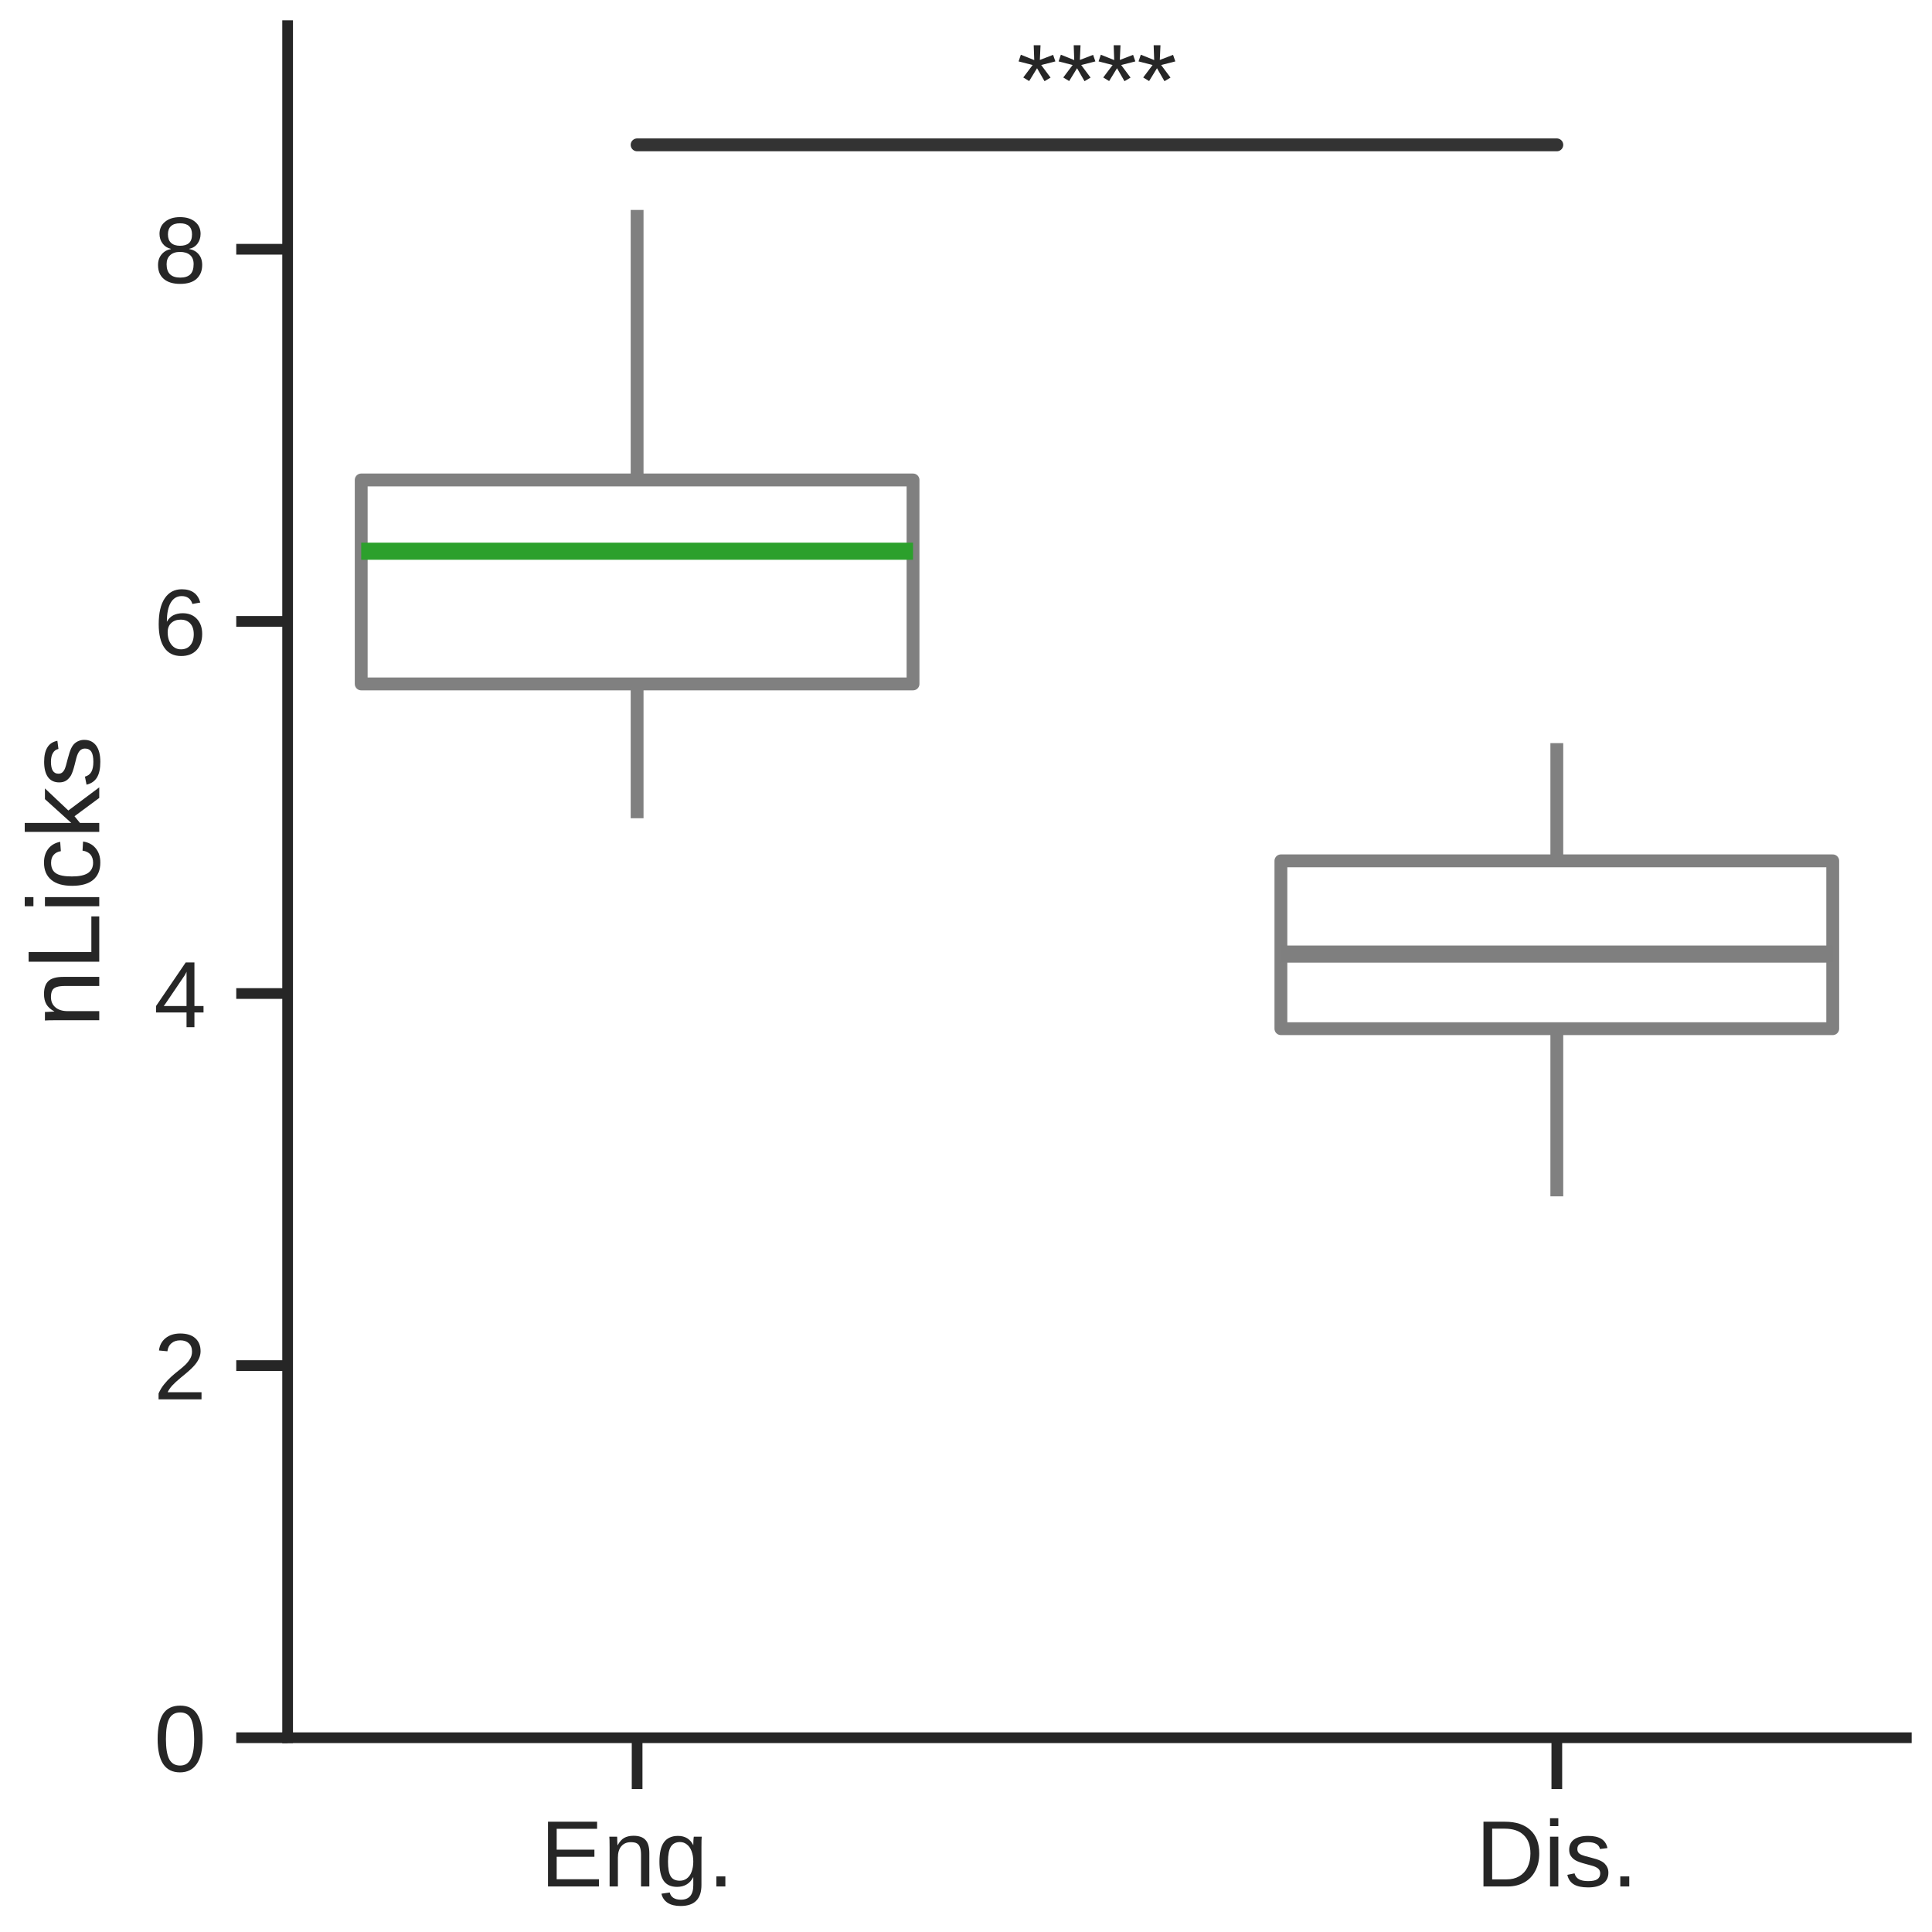
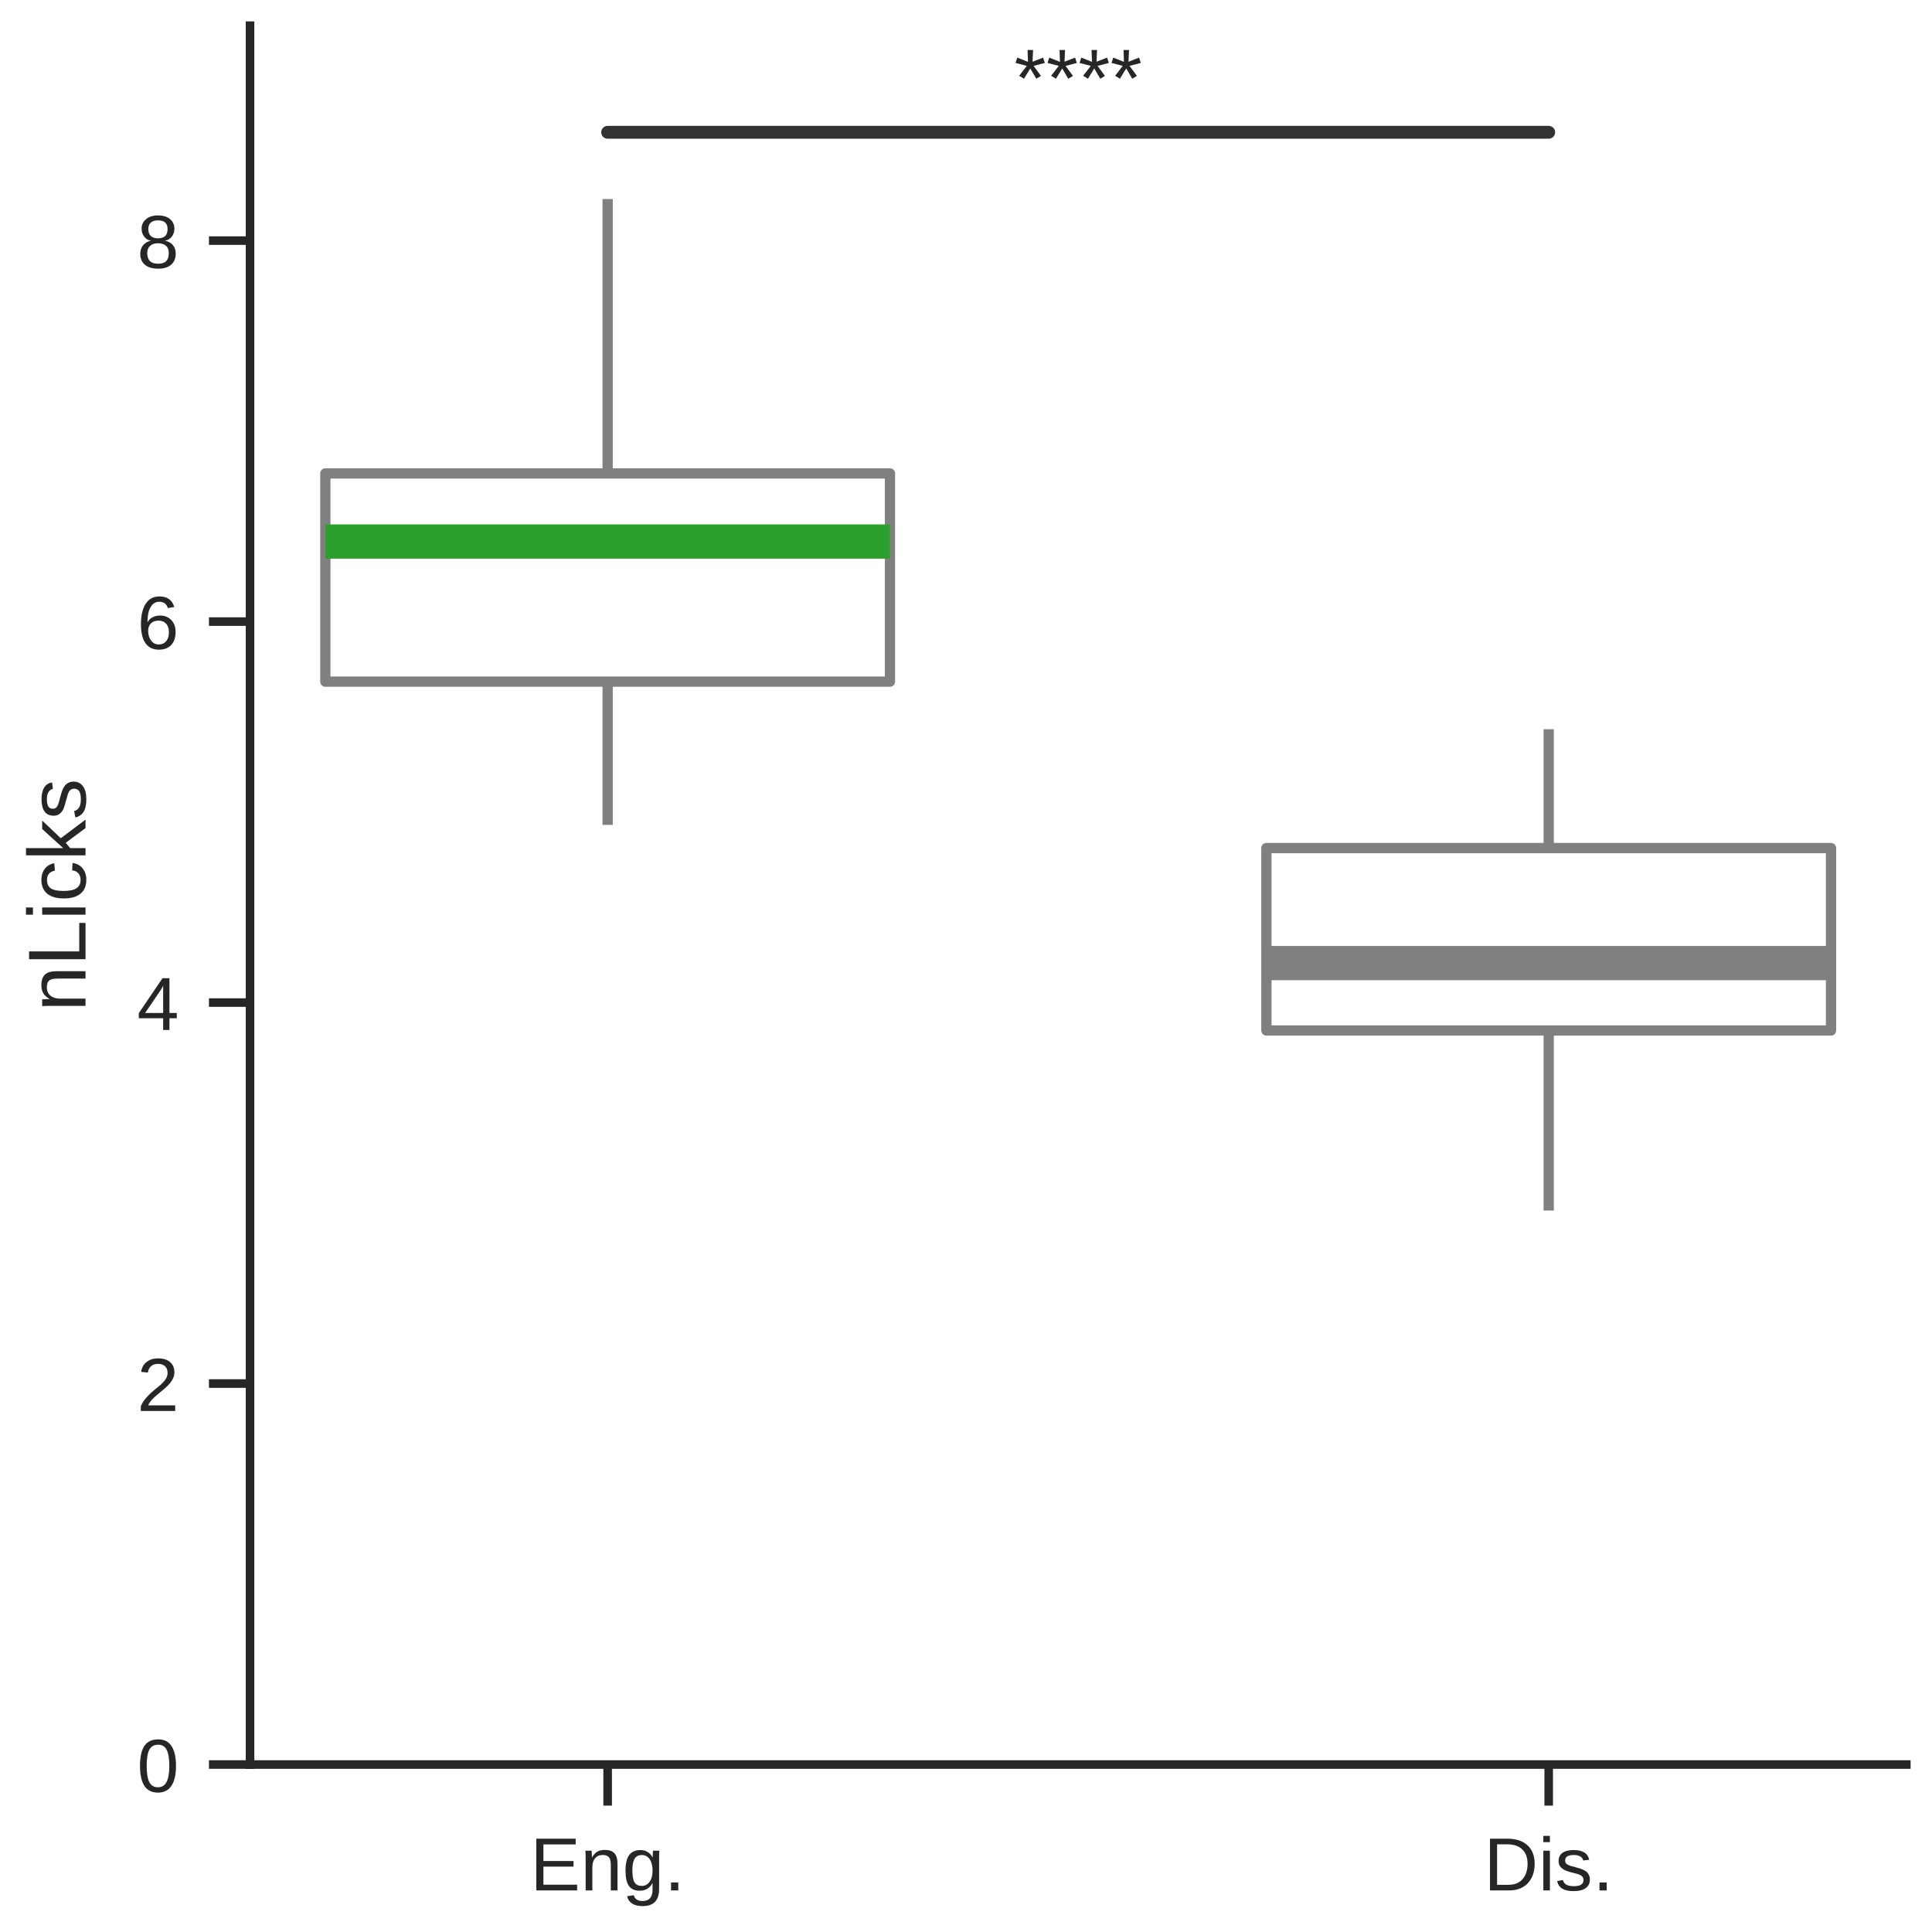
<svg xmlns="http://www.w3.org/2000/svg" xmlns:xlink="http://www.w3.org/1999/xlink" width="225.638pt" height="225.638pt" viewBox="0 0 225.638 225.638" version="1.1">
  <defs>
    <style type="text/css">*{stroke-linejoin: round; stroke-linecap: butt}</style>
  </defs>
  <g id="figure_1">
    <g id="patch_1">
      <path d="M 0 225.638  L 225.638 225.638  L 225.638 0  L 0 0  z " style="fill: #ffffff" />
    </g>
    <g id="axes_1">
      <g id="patch_2">
-         <path d="M 33.592 202.949  L 222.638 202.949  L 222.638 3  L 33.592 3  z " style="fill: #ffffff" />
+         <path d="M 29.203 206.079  L 222.638 206.079  L 222.638 3  L 29.203 3  z " style="fill: #ffffff" />
      </g>
      <g id="matplotlib.axis_1">
        <g id="xtick_1">
          <g id="line2d_1">
            <defs>
-               <path id="m067d4cb074" d="M 0 0  L 0 6  " style="stroke: #262626; stroke-width: 1.25" />
+               <path id="m09e7a3d644" d="M 0 0  L 0 4.8  " style="stroke: #262626" />
            </defs>
            <g>
-               <use xlink:href="#m067d4cb074" x="74.408" y="202.949" style="fill: #262626; stroke: #262626; stroke-width: 1.25" />
+               <use xlink:href="#m09e7a3d644" x="70.967" y="206.079" style="fill: #262626; stroke: #262626" />
            </g>
          </g>
          <g id="text_1">
-             <text style="font-size: 11px; font-family: 'Arial', 'DejaVu Sans', 'Liberation Sans', 'Bitstream Vera Sans', sans-serif; text-anchor: middle; fill: #262626" x="74.408" y="220.322" transform="rotate(-0 74.40838 220.3224)">Eng.</text>
+             <text style="font-size: 8.8px; font-family: 'Arial', 'DejaVu Sans', 'Liberation Sans', 'Bitstream Vera Sans', sans-serif; text-anchor: middle; fill: #262626" x="70.967" y="220.785" transform="rotate(-0 70.96747 220.7854)">Eng.</text>
          </g>
        </g>
        <g id="xtick_2">
          <g id="line2d_2">
            <g>
-               <use xlink:href="#m067d4cb074" x="181.821" y="202.949" style="fill: #262626; stroke: #262626; stroke-width: 1.25" />
+               <use xlink:href="#m09e7a3d644" x="180.873" y="206.079" style="fill: #262626; stroke: #262626" />
            </g>
          </g>
          <g id="text_2">
-             <text style="font-size: 11px; font-family: 'Arial', 'DejaVu Sans', 'Liberation Sans', 'Bitstream Vera Sans', sans-serif; text-anchor: middle; fill: #262626" x="181.821" y="220.322" transform="rotate(-0 181.8208 220.3224)">Dis.</text>
+             <text style="font-size: 8.8px; font-family: 'Arial', 'DejaVu Sans', 'Liberation Sans', 'Bitstream Vera Sans', sans-serif; text-anchor: middle; fill: #262626" x="180.873" y="220.785" transform="rotate(-0 180.8733 220.7854)">Dis.</text>
          </g>
        </g>
      </g>
      <g id="matplotlib.axis_2">
        <g id="ytick_1">
          <g id="line2d_3">
            <defs>
-               <path id="md5f913be3e" d="M 0 0  L -6 0  " style="stroke: #262626; stroke-width: 1.25" />
+               <path id="m64cd032280" d="M 0 0  L -4.8 0  " style="stroke: #262626" />
            </defs>
            <g>
-               <use xlink:href="#md5f913be3e" x="33.592" y="202.949" style="fill: #262626; stroke: #262626; stroke-width: 1.25" />
+               <use xlink:href="#m64cd032280" x="29.203" y="206.079" style="fill: #262626; stroke: #262626" />
            </g>
          </g>
          <g id="text_3">
-             <text style="font-size: 11px; font-family: 'Arial', 'DejaVu Sans', 'Liberation Sans', 'Bitstream Vera Sans', sans-serif; text-anchor: end; fill: #262626" x="24.092" y="206.886" transform="rotate(-0 24.09165 206.8856)">0</text>
+             <text style="font-size: 8.8px; font-family: 'Arial', 'DejaVu Sans', 'Liberation Sans', 'Bitstream Vera Sans', sans-serif; text-anchor: end; fill: #262626" x="20.903" y="209.282" transform="rotate(-0 20.90324 209.2821)">0</text>
          </g>
        </g>
        <g id="ytick_2">
          <g id="line2d_4">
            <g>
-               <use xlink:href="#md5f913be3e" x="33.592" y="159.489" style="fill: #262626; stroke: #262626; stroke-width: 1.25" />
+               <use xlink:href="#m64cd032280" x="29.203" y="161.584" style="fill: #262626; stroke: #262626" />
            </g>
          </g>
          <g id="text_4">
-             <text style="font-size: 11px; font-family: 'Arial', 'DejaVu Sans', 'Liberation Sans', 'Bitstream Vera Sans', sans-serif; text-anchor: end; fill: #262626" x="24.092" y="163.426" transform="rotate(-0 24.09165 163.426)">2</text>
+             <text style="font-size: 8.8px; font-family: 'Arial', 'DejaVu Sans', 'Liberation Sans', 'Bitstream Vera Sans', sans-serif; text-anchor: end; fill: #262626" x="20.903" y="164.787" transform="rotate(-0 20.90324 164.7872)">2</text>
          </g>
        </g>
        <g id="ytick_3">
          <g id="line2d_5">
            <g>
-               <use xlink:href="#md5f913be3e" x="33.592" y="116.03" style="fill: #262626; stroke: #262626; stroke-width: 1.25" />
+               <use xlink:href="#m64cd032280" x="29.203" y="117.089" style="fill: #262626; stroke: #262626" />
            </g>
          </g>
          <g id="text_5">
-             <text style="font-size: 11px; font-family: 'Arial', 'DejaVu Sans', 'Liberation Sans', 'Bitstream Vera Sans', sans-serif; text-anchor: end; fill: #262626" x="24.092" y="119.966" transform="rotate(-0 24.09165 119.9664)">4</text>
+             <text style="font-size: 8.8px; font-family: 'Arial', 'DejaVu Sans', 'Liberation Sans', 'Bitstream Vera Sans', sans-serif; text-anchor: end; fill: #262626" x="20.903" y="120.292" transform="rotate(-0 20.90324 120.2923)">4</text>
          </g>
        </g>
        <g id="ytick_4">
          <g id="line2d_6">
            <g>
-               <use xlink:href="#md5f913be3e" x="33.592" y="72.57" style="fill: #262626; stroke: #262626; stroke-width: 1.25" />
+               <use xlink:href="#m64cd032280" x="29.203" y="72.594" style="fill: #262626; stroke: #262626" />
            </g>
          </g>
          <g id="text_6">
-             <text style="font-size: 11px; font-family: 'Arial', 'DejaVu Sans', 'Liberation Sans', 'Bitstream Vera Sans', sans-serif; text-anchor: end; fill: #262626" x="24.092" y="76.507" transform="rotate(-0 24.09165 76.5068)">6</text>
+             <text style="font-size: 8.8px; font-family: 'Arial', 'DejaVu Sans', 'Liberation Sans', 'Bitstream Vera Sans', sans-serif; text-anchor: end; fill: #262626" x="20.903" y="75.797" transform="rotate(-0 20.90324 75.79734)">6</text>
          </g>
        </g>
        <g id="ytick_5">
          <g id="line2d_7">
            <g>
-               <use xlink:href="#md5f913be3e" x="33.592" y="29.11" style="fill: #262626; stroke: #262626; stroke-width: 1.25" />
+               <use xlink:href="#m64cd032280" x="29.203" y="28.099" style="fill: #262626; stroke: #262626" />
            </g>
          </g>
          <g id="text_7">
-             <text style="font-size: 11px; font-family: 'Arial', 'DejaVu Sans', 'Liberation Sans', 'Bitstream Vera Sans', sans-serif; text-anchor: end; fill: #262626" x="24.092" y="33.047" transform="rotate(-0 24.09165 33.0472)">8</text>
+             <text style="font-size: 8.8px; font-family: 'Arial', 'DejaVu Sans', 'Liberation Sans', 'Bitstream Vera Sans', sans-serif; text-anchor: end; fill: #262626" x="20.903" y="31.302" transform="rotate(-0 20.90324 31.30242)">8</text>
          </g>
        </g>
        <g id="text_8">
-           <text style="font-size: 12px; font-family: 'Arial', 'DejaVu Sans', 'Liberation Sans', 'Bitstream Vera Sans', sans-serif; text-anchor: middle; fill: #262626" x="11.59" y="102.975" transform="rotate(-90 11.58962 102.9745)">nLicks</text>
+           <text style="font-size: 9.6px; font-family: 'Arial', 'DejaVu Sans', 'Liberation Sans', 'Bitstream Vera Sans', sans-serif; text-anchor: middle; fill: #262626" x="9.989" y="104.54" transform="rotate(-90 9.989303 104.5395)">nLicks</text>
        </g>
      </g>
      <g id="line2d_8">
-         <path d="M 42.185 79.875  L 106.632 79.875  L 106.632 56.054  L 42.185 56.054  L 42.185 79.875  " clip-path="url(#p678a019451)" style="fill: none; stroke: #808080; stroke-width: 1.5; stroke-linecap: round" />
+         <path d="M 37.996 79.608  L 103.939 79.608  L 103.939 55.292  L 37.996 55.292  L 37.996 79.608  " clip-path="url(#pd74d000a9c)" style="fill: none; stroke: #808080; stroke-width: 1.2; stroke-linecap: round" />
      </g>
      <g id="line2d_9">
-         <path d="M 74.408 79.875  L 74.408 95.565  " clip-path="url(#p678a019451)" style="fill: none; stroke: #808080; stroke-width: 1.5" />
+         <path d="M 70.967 79.608  L 70.967 96.337  " clip-path="url(#pd74d000a9c)" style="fill: none; stroke: #808080; stroke-width: 1.2" />
      </g>
      <g id="line2d_10">
-         <path d="M 74.408 56.054  L 74.408 24.521  " clip-path="url(#p678a019451)" style="fill: none; stroke: #808080; stroke-width: 1.5" />
+         <path d="M 70.967 55.292  L 70.967 23.245  " clip-path="url(#pd74d000a9c)" style="fill: none; stroke: #808080; stroke-width: 1.2" />
      </g>
      <g id="line2d_11">
-         <path d="M 149.597 120.137  L 214.045 120.137  L 214.045 100.538  L 149.597 100.538  L 149.597 120.137  " clip-path="url(#p678a019451)" style="fill: none; stroke: #808080; stroke-width: 1.5; stroke-linecap: round" />
+         <path d="M 147.902 120.349  L 213.845 120.349  L 213.845 99.045  L 147.902 99.045  L 147.902 120.349  " clip-path="url(#pd74d000a9c)" style="fill: none; stroke: #808080; stroke-width: 1.2; stroke-linecap: round" />
      </g>
      <g id="line2d_12">
-         <path d="M 181.821 120.137  L 181.821 139.722  " clip-path="url(#p678a019451)" style="fill: none; stroke: #808080; stroke-width: 1.5" />
+         <path d="M 180.873 120.349  L 180.873 141.377  " clip-path="url(#pd74d000a9c)" style="fill: none; stroke: #808080; stroke-width: 1.2" />
      </g>
      <g id="line2d_13">
-         <path d="M 181.821 100.538  L 181.821 86.789  " clip-path="url(#p678a019451)" style="fill: none; stroke: #808080; stroke-width: 1.5" />
+         <path d="M 180.873 99.045  L 180.873 85.162  " clip-path="url(#pd74d000a9c)" style="fill: none; stroke: #808080; stroke-width: 1.2" />
      </g>
      <g id="line2d_14">
-         <path d="M 74.408 16.918  L 74.408 16.918  L 181.821 16.918  L 181.821 16.918  " style="fill: none; stroke: #333333; stroke-width: 1.5; stroke-linecap: round" />
+         <path d="M 70.967 15.449  L 70.967 15.449  L 180.873 15.449  L 180.873 15.449  " style="fill: none; stroke: #333333; stroke-width: 1.5; stroke-linecap: round" />
      </g>
      <g id="line2d_15">
-         <path d="M 42.185 64.376  L 106.632 64.376  " clip-path="url(#p678a019451)" style="fill: none; stroke: #2ca02c; stroke-width: 2" />
+         <path d="M 37.996 63.249  L 103.939 63.249  " clip-path="url(#pd74d000a9c)" style="fill: none; stroke: #2ca02c; stroke-width: 4" />
      </g>
      <g id="line2d_16">
-         <path d="M 149.597 111.43  L 214.045 111.43  " clip-path="url(#p678a019451)" style="fill: none; stroke: #7f7f7f; stroke-width: 2" />
+         <path d="M 147.902 112.478  L 213.845 112.478  " clip-path="url(#pd74d000a9c)" style="fill: none; stroke: #7f7f7f; stroke-width: 4" />
      </g>
      <g id="patch_3">
-         <path d="M 33.592 202.949  L 33.592 3  " style="fill: none; stroke: #262626; stroke-width: 1.25; stroke-linejoin: miter; stroke-linecap: square" />
+         <path d="M 29.203 206.079  L 29.203 3  " style="fill: none; stroke: #262626; stroke-linejoin: miter; stroke-linecap: square" />
      </g>
      <g id="patch_4">
-         <path d="M 33.592 202.949  L 222.638 202.949  " style="fill: none; stroke: #262626; stroke-width: 1.25; stroke-linejoin: miter; stroke-linecap: square" />
+         <path d="M 29.203 206.079  L 222.638 206.079  " style="fill: none; stroke: #262626; stroke-linejoin: miter; stroke-linecap: square" />
      </g>
      <g id="text_9">
-         <text style="font-size: 12px; font-family: 'Arial', 'DejaVu Sans', 'Liberation Sans', 'Bitstream Vera Sans', sans-serif; text-anchor: middle; fill: #262626" x="128.115" y="13.533" transform="rotate(-0 128.1146 13.53302)">****</text>
+         <text style="font-size: 9.6px; font-family: 'Arial', 'DejaVu Sans', 'Liberation Sans', 'Bitstream Vera Sans', sans-serif; text-anchor: middle; fill: #262626" x="125.92" y="12.428" transform="rotate(-0 125.9204 12.42841)">****</text>
      </g>
    </g>
  </g>
  <defs>
-     <clipPath id="p678a019451">
-       <rect x="33.592" y="3" width="189.046" height="199.949" />
+     <clipPath id="pd74d000a9c">
+       <rect x="29.203" y="3" width="193.434" height="203.079" />
    </clipPath>
  </defs>
</svg>
